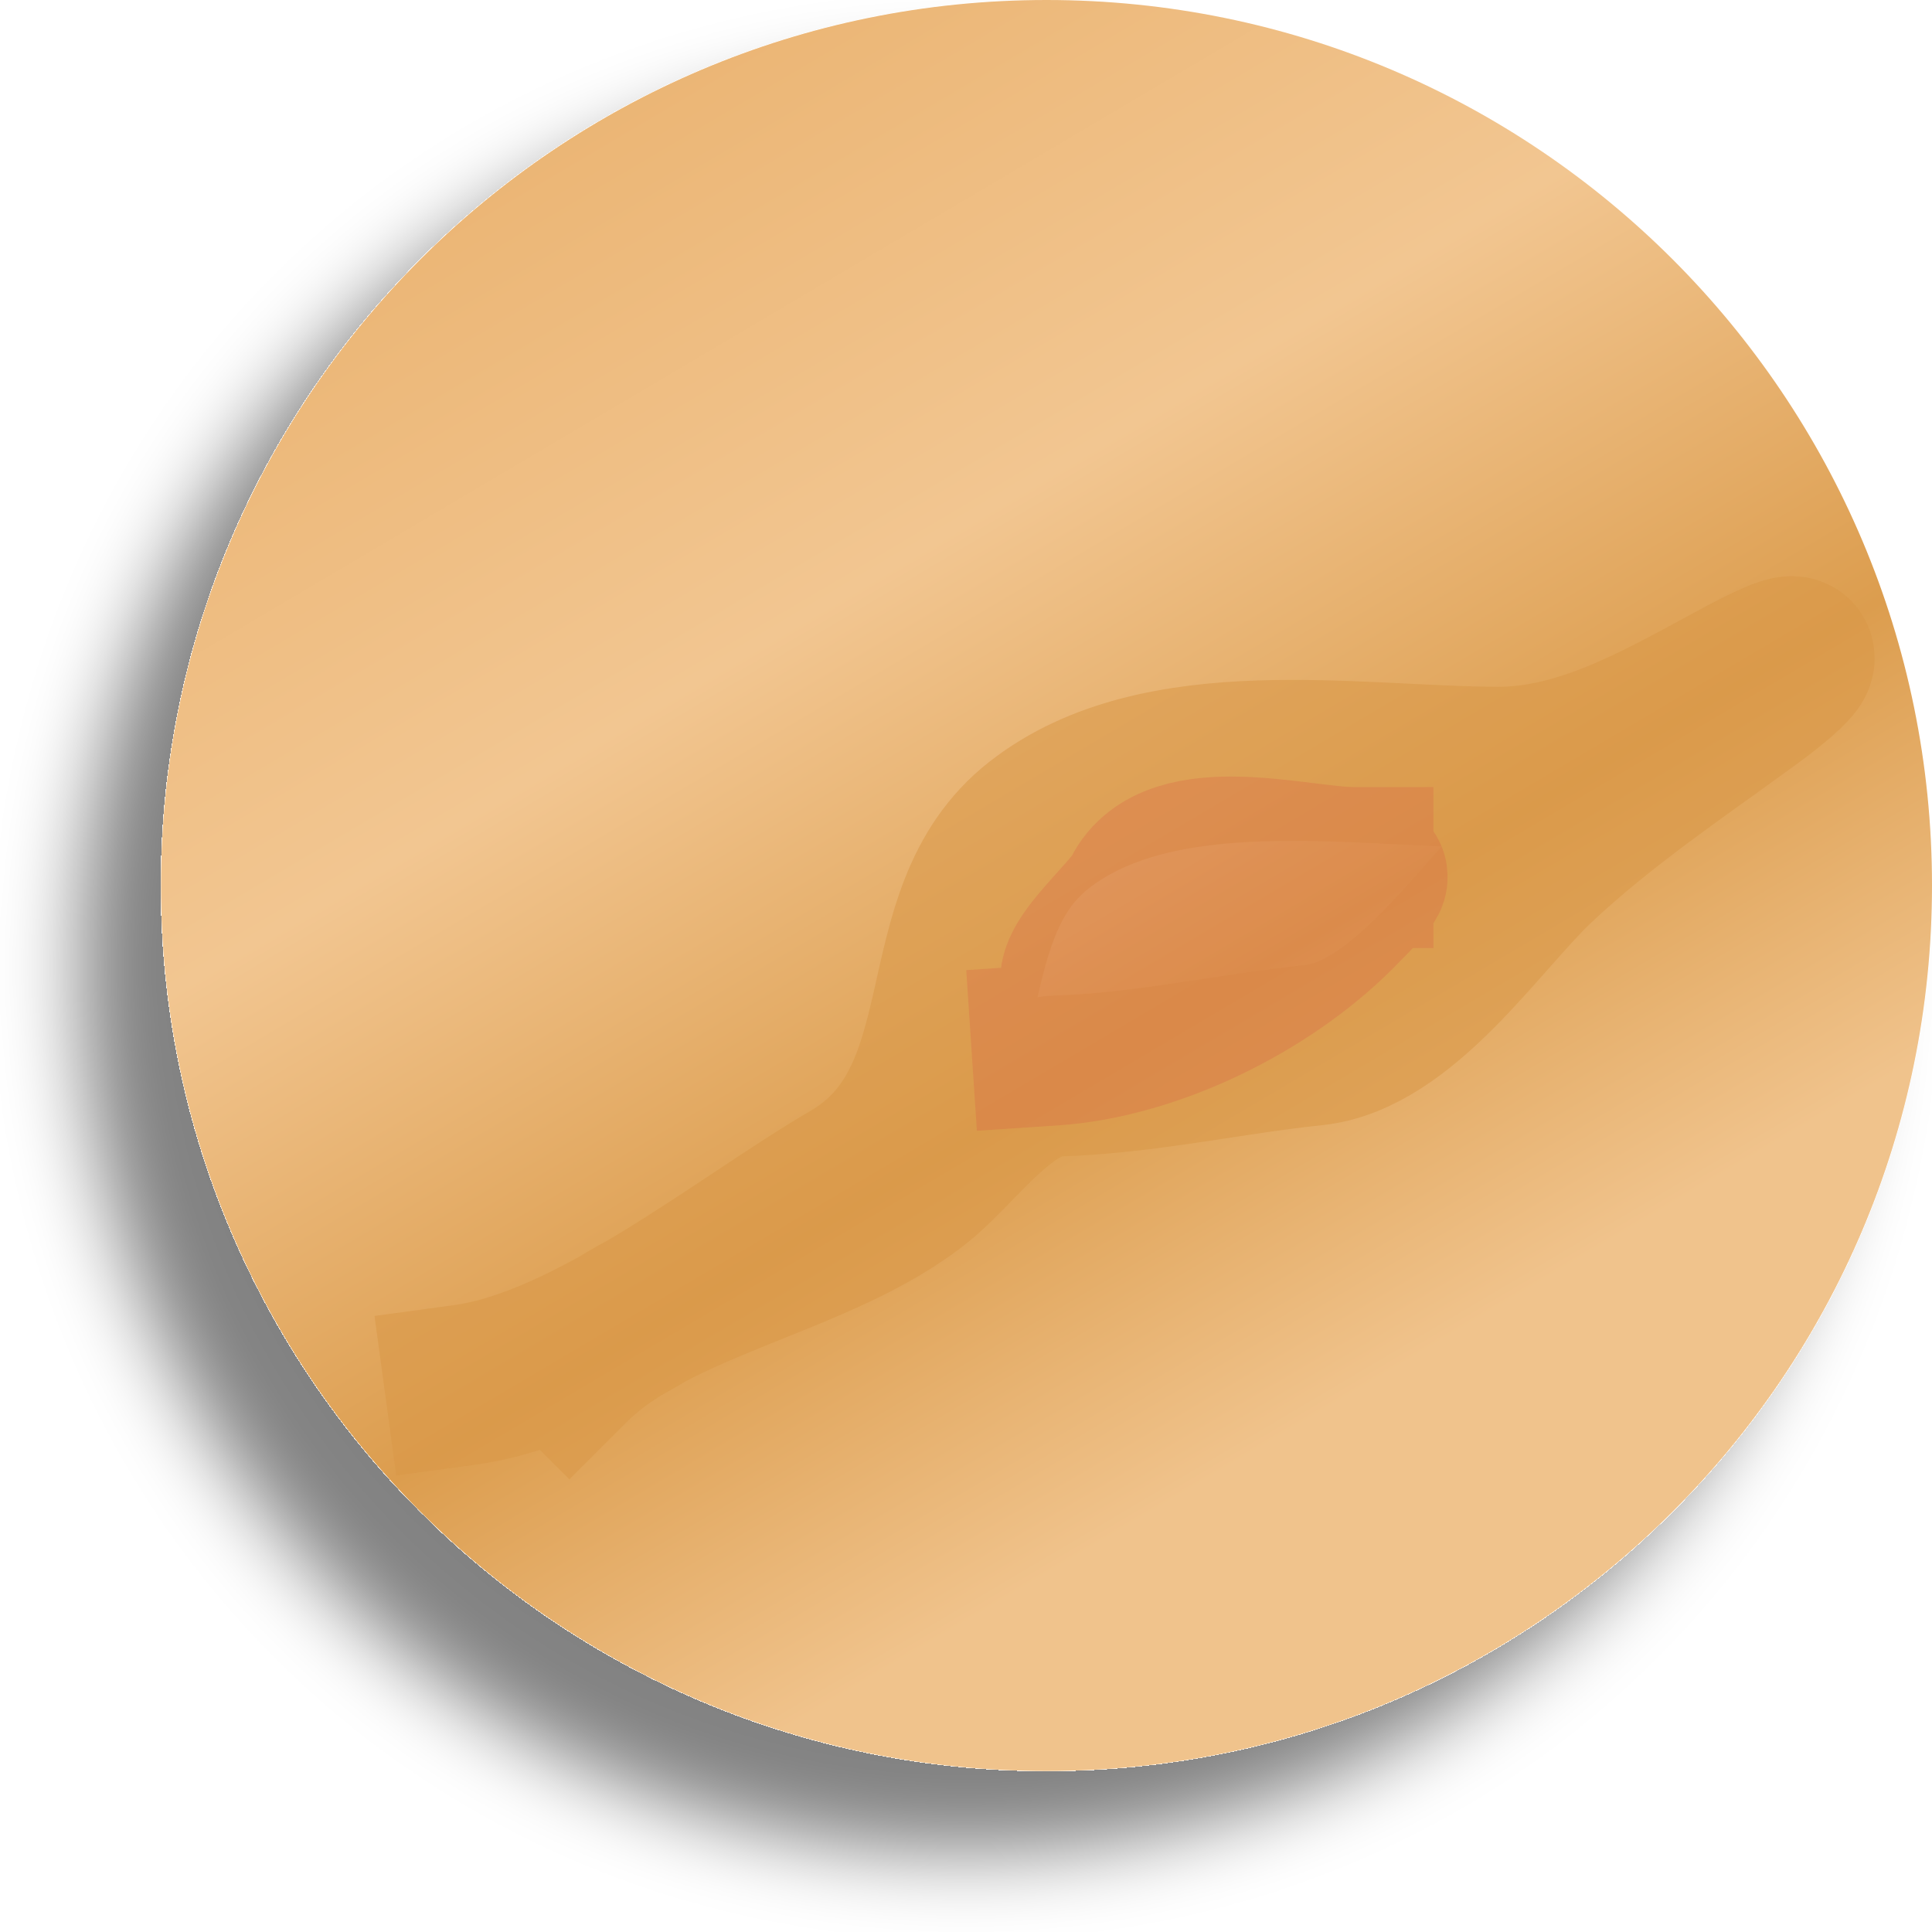
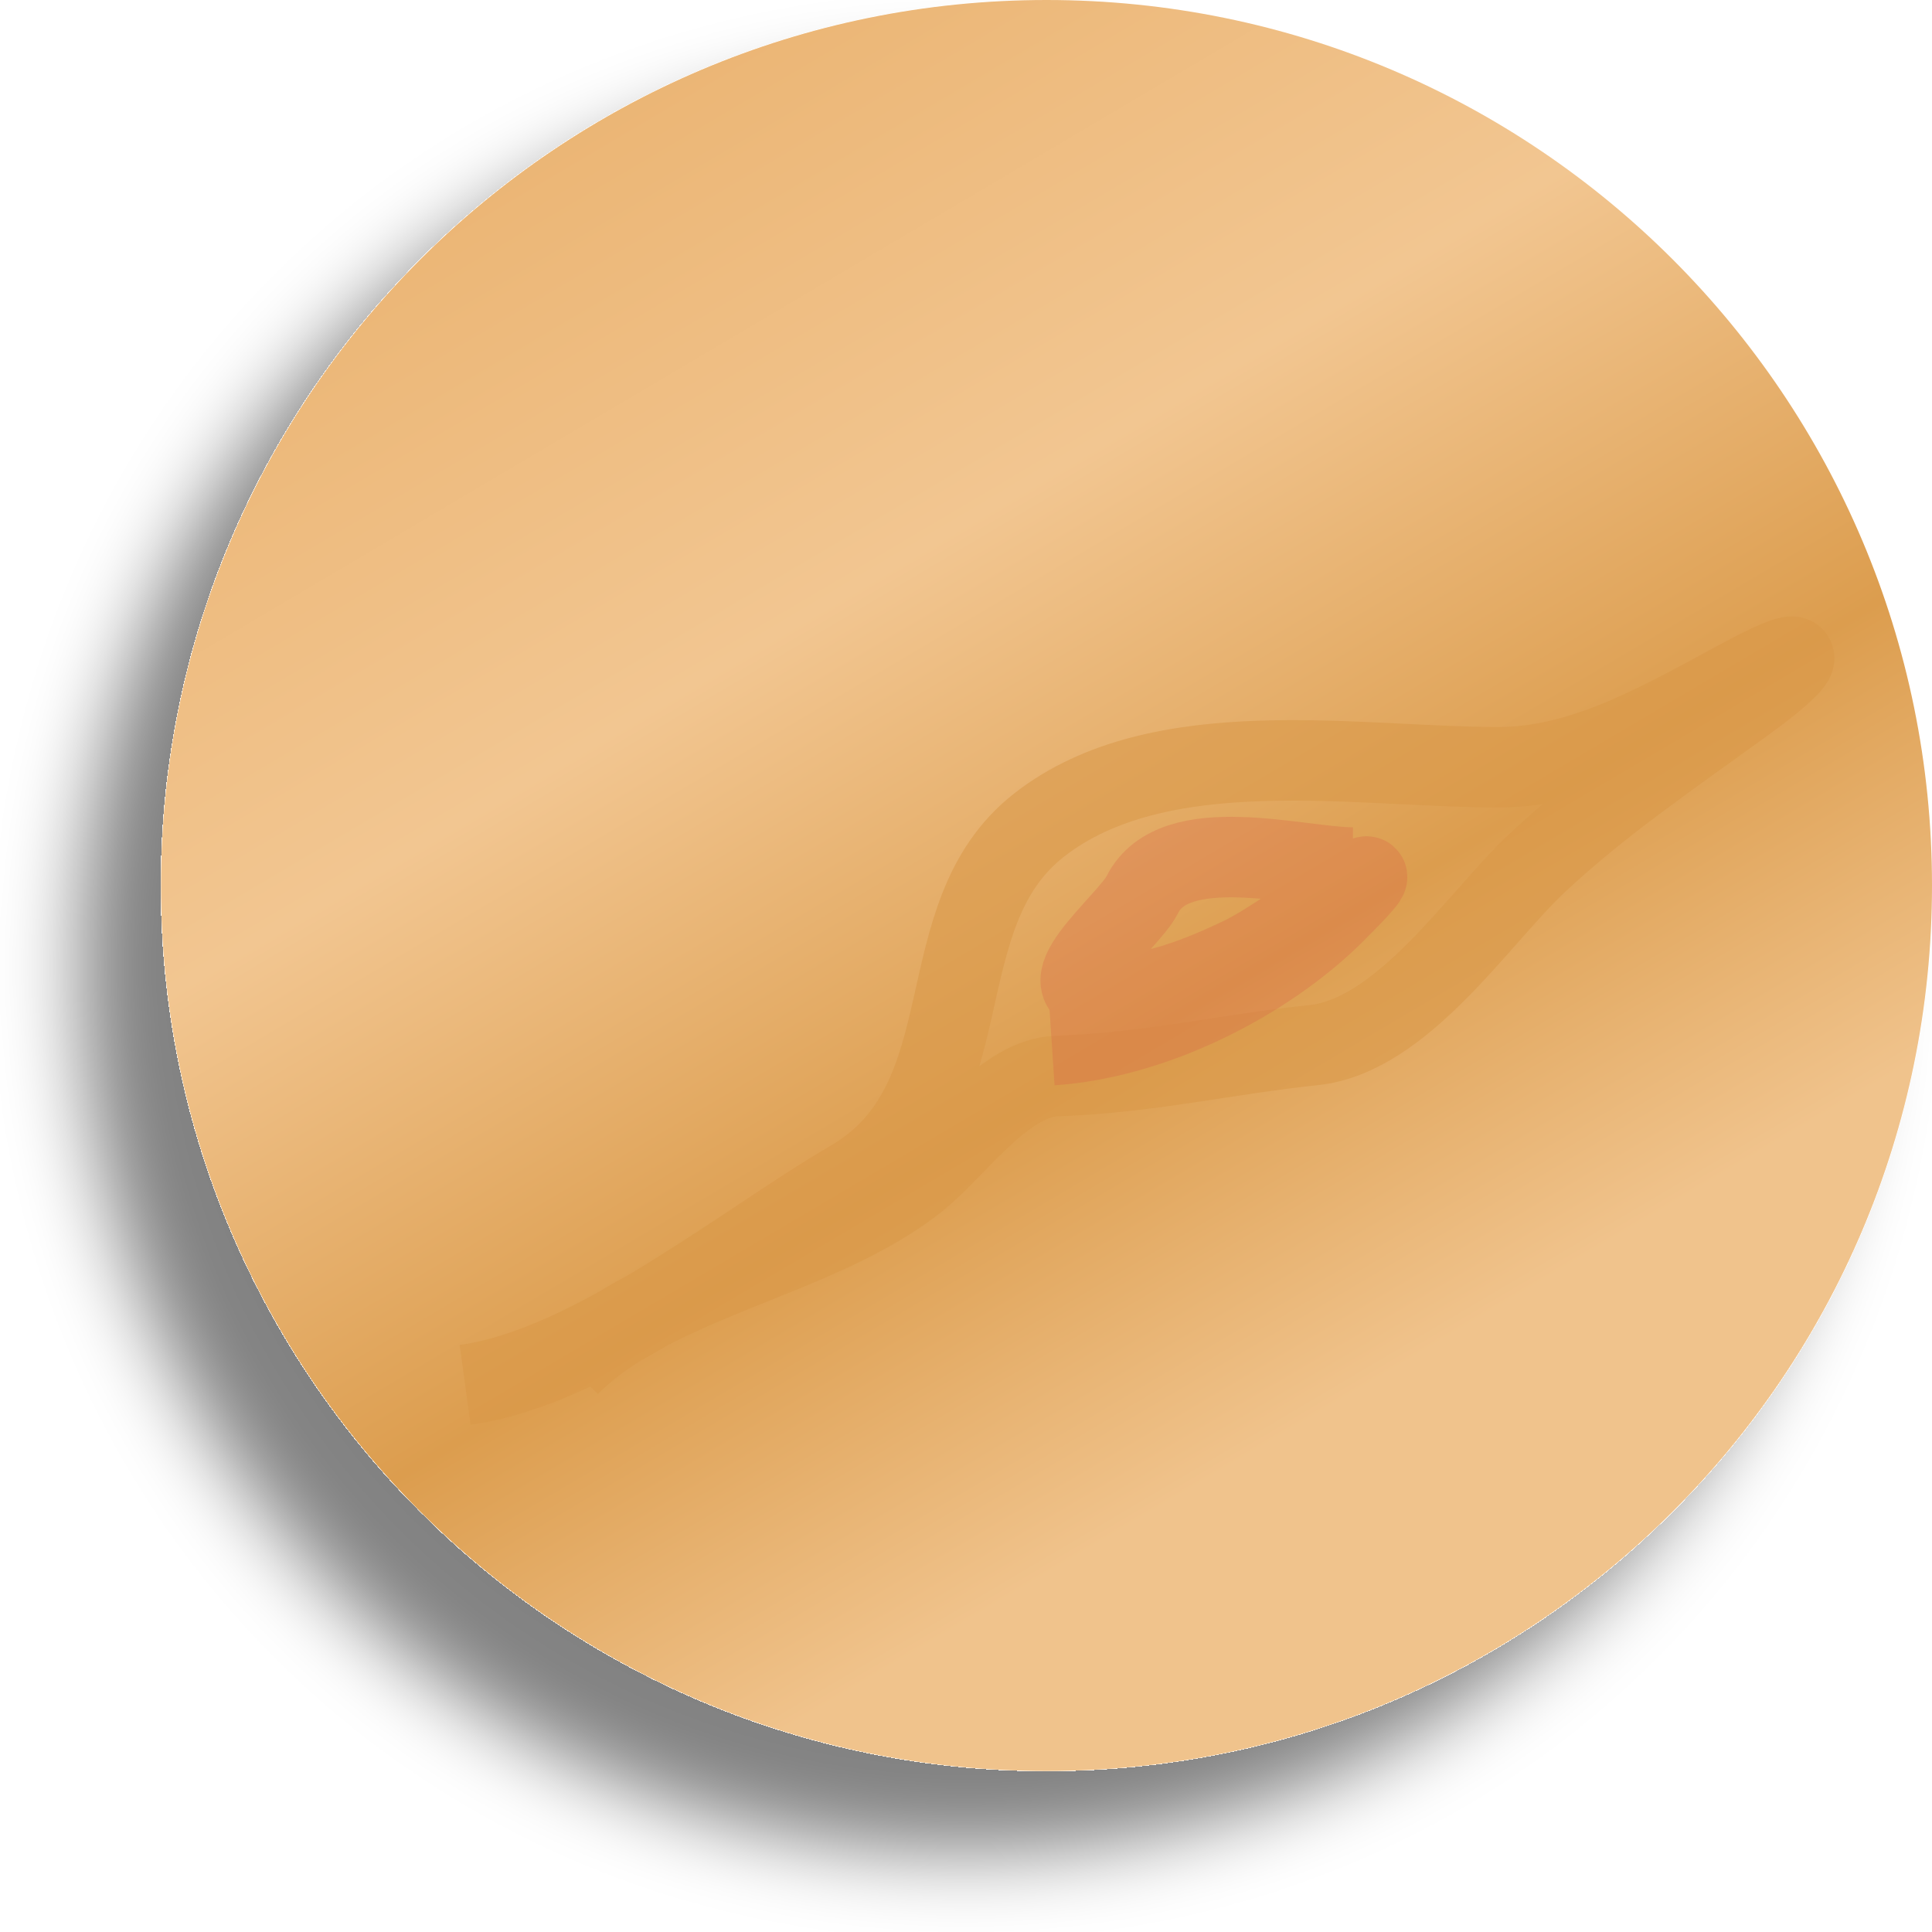
<svg xmlns="http://www.w3.org/2000/svg" width="24" height="24" viewBox="0 0 24 24" fill="none">
  <g filter="url(#filter0_d_457_1615)">
    <path d="M24 11C24 17.075 19.075 22 13 22C6.925 22 2 17.075 2 11C2 4.925 6.925 0 13 0C19.075 0 24 4.925 24 11Z" fill="url(#paint0_linear_457_1615)" />
  </g>
-   <path d="M5.778 17.203C7.356 16.988 9.241 15.439 10.574 14.662C12.276 13.669 11.461 11.382 12.907 10.25C14.402 9.081 16.846 9.531 18.619 9.531C19.719 9.531 20.739 8.906 21.667 8.412C22.605 7.912 22.367 8.221 21.699 8.707C20.794 9.366 19.878 9.983 19.088 10.727C18.364 11.408 17.422 12.869 16.317 12.983C15.266 13.092 14.241 13.331 13.126 13.367C12.483 13.388 11.893 14.247 11.415 14.638C10.209 15.624 8.159 15.877 7.073 16.963" stroke="#D99848" stroke-opacity="0.55" stroke-width="2" stroke-linecap="square" />
-   <path d="M13.067 12.983C14.323 12.9 15.726 12.195 16.591 11.329C17.723 10.198 16.11 11.563 15.417 11.891C14.924 12.125 14.35 12.36 13.789 12.36C12.845 12.36 14.013 11.47 14.191 11.113C14.587 10.322 16.142 10.777 16.807 10.777" stroke="#D96248" stroke-opacity="0.29" stroke-width="2" stroke-linecap="square" />
+   <path d="M5.778 17.203C7.356 16.988 9.241 15.439 10.574 14.662C12.276 13.669 11.461 11.382 12.907 10.25C14.402 9.081 16.846 9.531 18.619 9.531C19.719 9.531 20.739 8.906 21.667 8.412C22.605 7.912 22.367 8.221 21.699 8.707C20.794 9.366 19.878 9.983 19.088 10.727C18.364 11.408 17.422 12.869 16.317 12.983C15.266 13.092 14.241 13.331 13.126 13.367C12.483 13.388 11.893 14.247 11.415 14.638C10.209 15.624 8.159 15.877 7.073 16.963" stroke="#D99848" stroke-opacity="0.55" strokeWidth="2" strokeLinecap="square" />
+   <path d="M13.067 12.983C14.323 12.9 15.726 12.195 16.591 11.329C17.723 10.198 16.11 11.563 15.417 11.891C14.924 12.125 14.35 12.36 13.789 12.36C12.845 12.36 14.013 11.47 14.191 11.113C14.587 10.322 16.142 10.777 16.807 10.777" stroke="#D96248" stroke-opacity="0.29" strokeWidth="2" strokeLinecap="square" />
  <defs>
    <filter id="filter0_d_457_1615" x="0" y="0" width="24" height="24" filterUnits="userSpaceOnUse" color-interpolation-filters="sRGB">
      <feFlood flood-opacity="0" result="BackgroundImageFix" />
      <feColorMatrix in="SourceAlpha" type="matrix" values="0 0 0 0 0 0 0 0 0 0 0 0 0 0 0 0 0 0 127 0" result="hardAlpha" />
      <feOffset dx="-1" dy="1" />
      <feGaussianBlur stdDeviation="0.5" />
      <feComposite in2="hardAlpha" operator="out" />
      <feColorMatrix type="matrix" values="0 0 0 0 0 0 0 0 0 0 0 0 0 0 0 0 0 0 0.49 0" />
      <feBlend mode="normal" in2="BackgroundImageFix" result="effect1_dropShadow_457_1615" />
      <feBlend mode="normal" in="SourceGraphic" in2="effect1_dropShadow_457_1615" result="shape" />
    </filter>
    <linearGradient id="paint0_linear_457_1615" x1="6" y1="2" x2="16.85" y2="20.35" gradientUnits="userSpaceOnUse">
      <stop stop-color="#EBB574" />
      <stop offset="0.325" stop-color="#F2C691" />
      <stop offset="0.635" stop-color="#DC9D4E" />
      <stop offset="0.877" stop-color="#F0C38C" />
    </linearGradient>
  </defs>
</svg>
